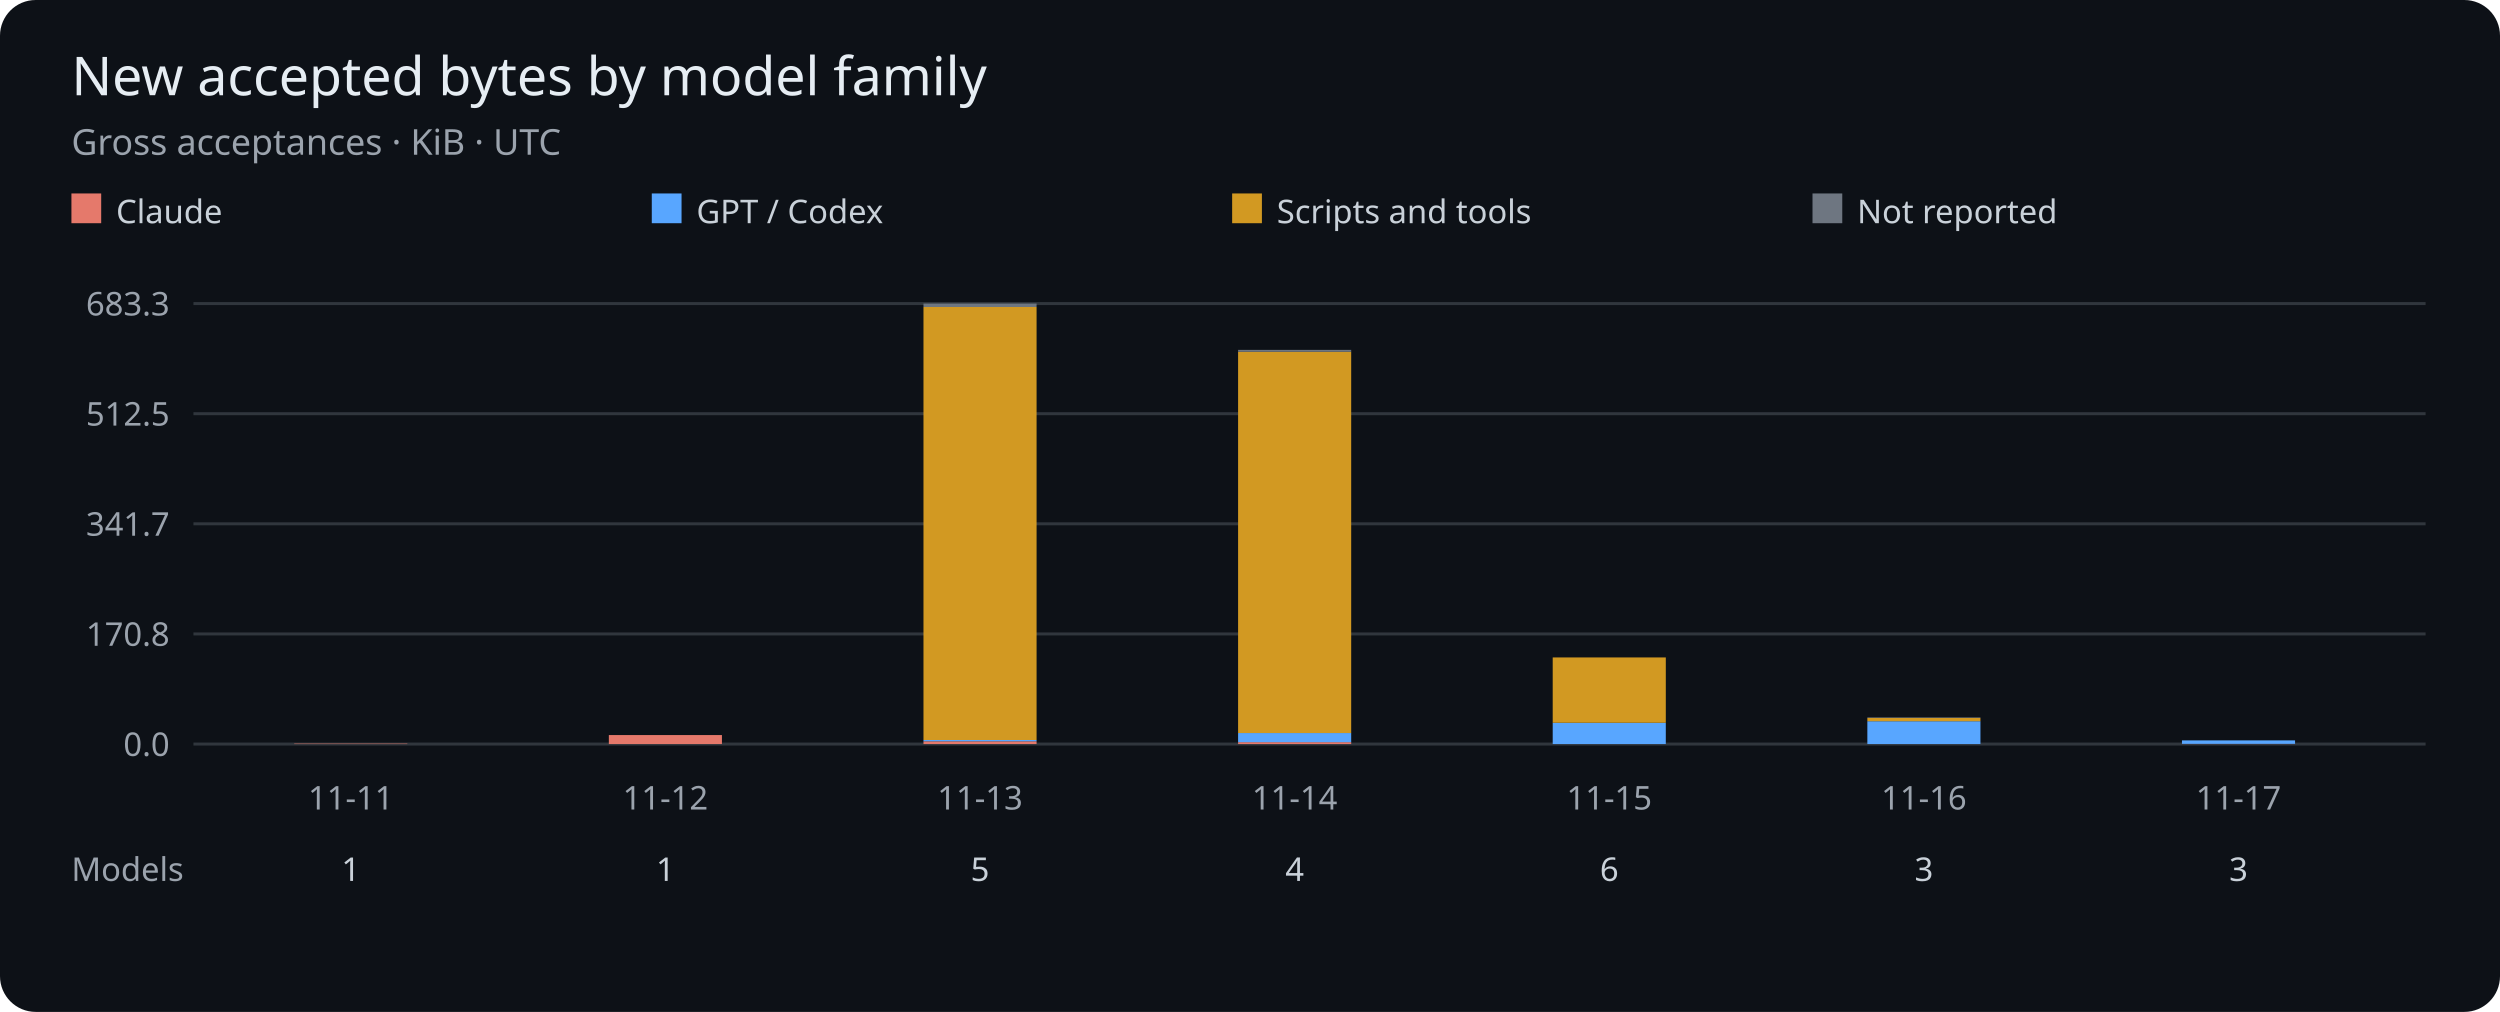
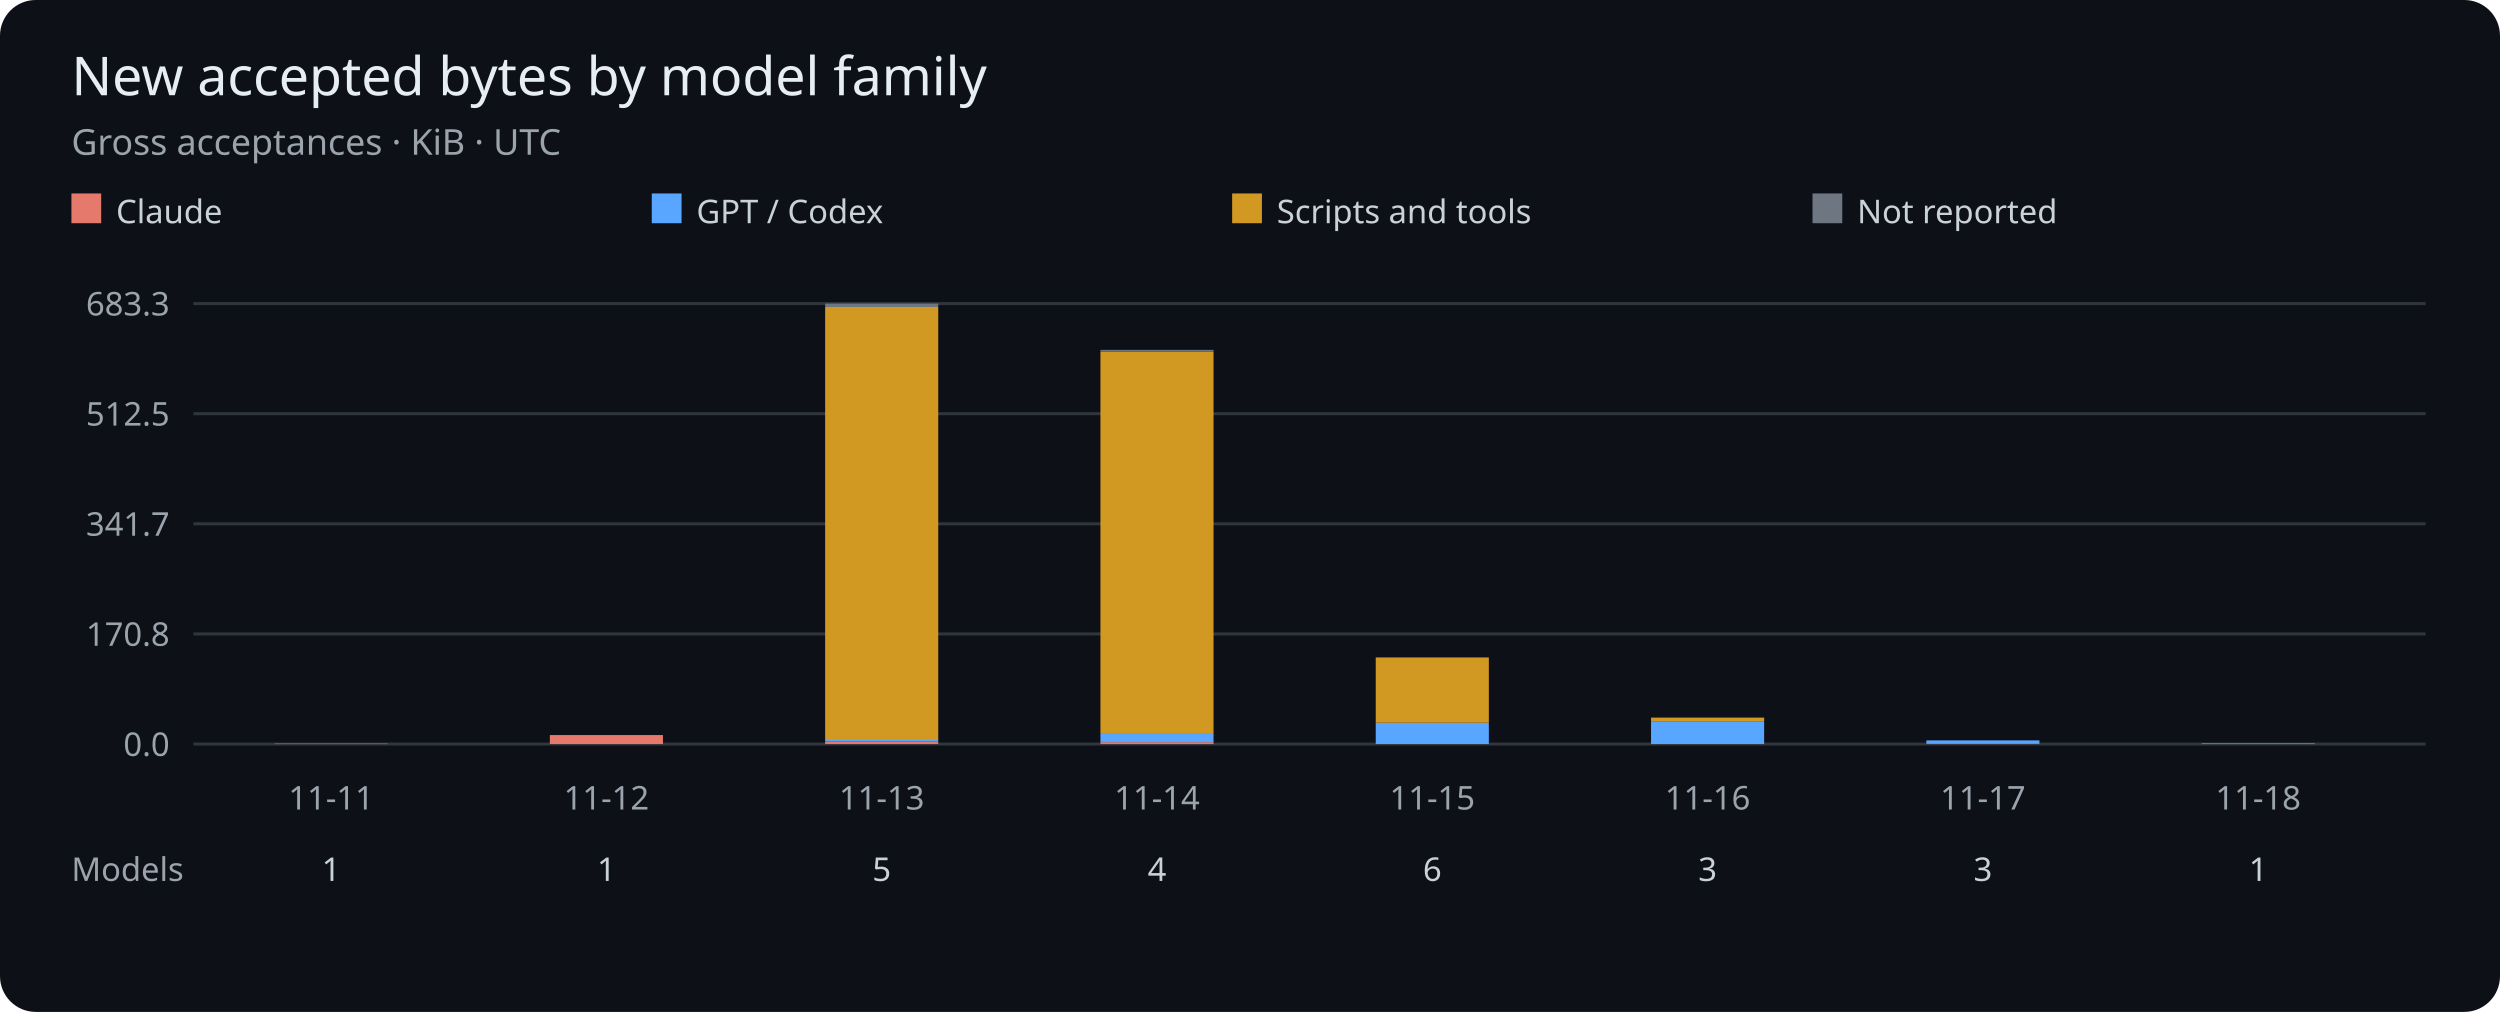
<svg xmlns="http://www.w3.org/2000/svg" viewBox="0 0 840 340" role="img" aria-label="Gross accepted bytes per UTC day by model family">
  <rect width="840" height="340" rx="12" fill="#0d1117" />
  <g font-family="sans-serif">
    <text x="24" y="32" fill="#e6edf3" font-size="18">New accepted bytes by model family</text>
    <text x="24" y="52" fill="#9ba3ad" font-size="12">Gross acceptances · KiB · UTC</text>
    <rect x="24" y="65" width="10" height="10" fill="#e5796b" />
    <text x="39" y="75" fill="#c9d1d9" font-size="11">Claude</text>
    <rect x="219" y="65" width="10" height="10" fill="#58a6ff" />
    <text x="234" y="75" fill="#c9d1d9" font-size="11">GPT / Codex</text>
    <rect x="414" y="65" width="10" height="10" fill="#d29922" />
    <text x="429" y="75" fill="#c9d1d9" font-size="11">Scripts and tools</text>
    <rect x="609" y="65" width="10" height="10" fill="#6e7681" />
    <text x="624" y="75" fill="#c9d1d9" font-size="11">Not reported</text>
    <path d="M65 250H815" stroke="#30363d" />
    <text x="57" y="254" fill="#9ba3ad" font-size="11" text-anchor="end">0.0</text>
    <path d="M65 213H815" stroke="#30363d" />
    <text x="57" y="217" fill="#9ba3ad" font-size="11" text-anchor="end">170.8</text>
    <path d="M65 176H815" stroke="#30363d" />
    <text x="57" y="180" fill="#9ba3ad" font-size="11" text-anchor="end">341.7</text>
    <path d="M65 139H815" stroke="#30363d" />
    <text x="57" y="143" fill="#9ba3ad" font-size="11" text-anchor="end">512.5</text>
    <path d="M65 102H815" stroke="#30363d" />
    <text x="57" y="106" fill="#9ba3ad" font-size="11" text-anchor="end">683.3</text>
-     <rect x="98.86" y="249.86" width="38.00" height="0.14" fill="#e5796b" />
-     <text x="117.86" y="272" fill="#9ba3ad" font-size="11" text-anchor="middle">11-11</text>
-     <text x="117.86" y="296" fill="#c9d1d9" font-size="11" text-anchor="middle">1</text>
-     <rect x="204.57" y="246.98" width="38.00" height="3.02" fill="#e5796b" />
-     <text x="223.57" y="272" fill="#9ba3ad" font-size="11" text-anchor="middle">11-12</text>
-     <text x="223.57" y="296" fill="#c9d1d9" font-size="11" text-anchor="middle">1</text>
-     <rect x="310.29" y="249.07" width="38.00" height="0.93" fill="#e5796b" />
-     <rect x="310.29" y="248.63" width="38.00" height="0.44" fill="#58a6ff" />
-     <rect x="310.29" y="103.15" width="38.00" height="145.49" fill="#d29922" />
-     <rect x="310.29" y="102.00" width="38.00" height="1.15" fill="#6e7681" />
-     <text x="329.29" y="272" fill="#9ba3ad" font-size="11" text-anchor="middle">11-13</text>
-     <text x="329.29" y="296" fill="#c9d1d9" font-size="11" text-anchor="middle">5</text>
-     <rect x="416.00" y="249.36" width="38.00" height="0.64" fill="#e5796b" />
-     <rect x="416.00" y="246.30" width="38.00" height="3.06" fill="#58a6ff" />
-     <rect x="416.00" y="118.18" width="38.00" height="128.12" fill="#d29922" />
-     <rect x="416.00" y="117.56" width="38.00" height="0.63" fill="#6e7681" />
-     <text x="435.00" y="272" fill="#9ba3ad" font-size="11" text-anchor="middle">11-14</text>
-     <text x="435.00" y="296" fill="#c9d1d9" font-size="11" text-anchor="middle">4</text>
-     <rect x="521.71" y="250.00" width="38.00" height="0.00" fill="#e5796b" />
-     <rect x="521.71" y="242.86" width="38.00" height="7.14" fill="#58a6ff" />
-     <rect x="521.71" y="220.90" width="38.00" height="21.95" fill="#d29922" />
-     <rect x="521.71" y="220.90" width="38.00" height="0.00" fill="#6e7681" />
-     <text x="540.71" y="272" fill="#9ba3ad" font-size="11" text-anchor="middle">11-15</text>
-     <text x="540.71" y="296" fill="#c9d1d9" font-size="11" text-anchor="middle">6</text>
-     <rect x="627.43" y="250.00" width="38.00" height="0.00" fill="#e5796b" />
-     <rect x="627.43" y="242.33" width="38.00" height="7.67" fill="#58a6ff" />
-     <rect x="627.43" y="241.22" width="38.00" height="1.11" fill="#d29922" />
-     <rect x="627.43" y="241.05" width="38.00" height="0.17" fill="#6e7681" />
-     <text x="646.43" y="272" fill="#9ba3ad" font-size="11" text-anchor="middle">11-16</text>
-     <text x="646.43" y="296" fill="#c9d1d9" font-size="11" text-anchor="middle">3</text>
-     <rect x="733.14" y="249.93" width="38.00" height="0.07" fill="#e5796b" />
-     <rect x="733.14" y="248.77" width="38.00" height="1.16" fill="#58a6ff" />
-     <text x="752.14" y="272" fill="#9ba3ad" font-size="11" text-anchor="middle">11-17</text>
-     <text x="752.14" y="296" fill="#c9d1d9" font-size="11" text-anchor="middle">3</text>
+     <rect x="92.25" y="249.86" width="38.00" height="0.14" fill="#e5796b" />
+     <text x="111.25" y="272" fill="#9ba3ad" font-size="11" text-anchor="middle">11-11</text>
+     <text x="111.25" y="296" fill="#c9d1d9" font-size="11" text-anchor="middle">1</text>
+     <rect x="184.75" y="246.98" width="38.00" height="3.02" fill="#e5796b" />
+     <text x="203.75" y="272" fill="#9ba3ad" font-size="11" text-anchor="middle">11-12</text>
+     <text x="203.75" y="296" fill="#c9d1d9" font-size="11" text-anchor="middle">1</text>
+     <rect x="277.25" y="249.07" width="38.00" height="0.93" fill="#e5796b" />
+     <rect x="277.25" y="248.63" width="38.00" height="0.44" fill="#58a6ff" />
+     <rect x="277.25" y="103.15" width="38.00" height="145.49" fill="#d29922" />
+     <rect x="277.25" y="102.00" width="38.00" height="1.15" fill="#6e7681" />
+     <text x="296.25" y="272" fill="#9ba3ad" font-size="11" text-anchor="middle">11-13</text>
+     <text x="296.25" y="296" fill="#c9d1d9" font-size="11" text-anchor="middle">5</text>
+     <rect x="369.75" y="249.36" width="38.00" height="0.64" fill="#e5796b" />
+     <rect x="369.75" y="246.30" width="38.00" height="3.06" fill="#58a6ff" />
+     <rect x="369.75" y="118.18" width="38.00" height="128.12" fill="#d29922" />
+     <rect x="369.75" y="117.56" width="38.00" height="0.63" fill="#6e7681" />
+     <text x="388.75" y="272" fill="#9ba3ad" font-size="11" text-anchor="middle">11-14</text>
+     <text x="388.75" y="296" fill="#c9d1d9" font-size="11" text-anchor="middle">4</text>
+     <rect x="462.25" y="250.00" width="38.00" height="0.00" fill="#e5796b" />
+     <rect x="462.25" y="242.86" width="38.00" height="7.14" fill="#58a6ff" />
+     <rect x="462.25" y="220.90" width="38.00" height="21.95" fill="#d29922" />
+     <rect x="462.25" y="220.90" width="38.00" height="0.00" fill="#6e7681" />
+     <text x="481.25" y="272" fill="#9ba3ad" font-size="11" text-anchor="middle">11-15</text>
+     <text x="481.25" y="296" fill="#c9d1d9" font-size="11" text-anchor="middle">6</text>
+     <rect x="554.75" y="250.00" width="38.00" height="0.00" fill="#e5796b" />
+     <rect x="554.75" y="242.33" width="38.00" height="7.67" fill="#58a6ff" />
+     <rect x="554.75" y="241.22" width="38.00" height="1.11" fill="#d29922" />
+     <rect x="554.75" y="241.05" width="38.00" height="0.17" fill="#6e7681" />
+     <text x="573.75" y="272" fill="#9ba3ad" font-size="11" text-anchor="middle">11-16</text>
+     <text x="573.75" y="296" fill="#c9d1d9" font-size="11" text-anchor="middle">3</text>
+     <rect x="647.25" y="249.93" width="38.00" height="0.07" fill="#e5796b" />
+     <rect x="647.25" y="248.77" width="38.00" height="1.16" fill="#58a6ff" />
+     <text x="666.25" y="272" fill="#9ba3ad" font-size="11" text-anchor="middle">11-17</text>
+     <text x="666.25" y="296" fill="#c9d1d9" font-size="11" text-anchor="middle">3</text>
+     <rect x="739.75" y="249.79" width="38.00" height="0.21" fill="#58a6ff" />
+     <text x="758.75" y="272" fill="#9ba3ad" font-size="11" text-anchor="middle">11-18</text>
+     <text x="758.75" y="296" fill="#c9d1d9" font-size="11" text-anchor="middle">1</text>
    <text x="24" y="296" fill="#9ba3ad" font-size="11">Models</text>
  </g>
</svg>
